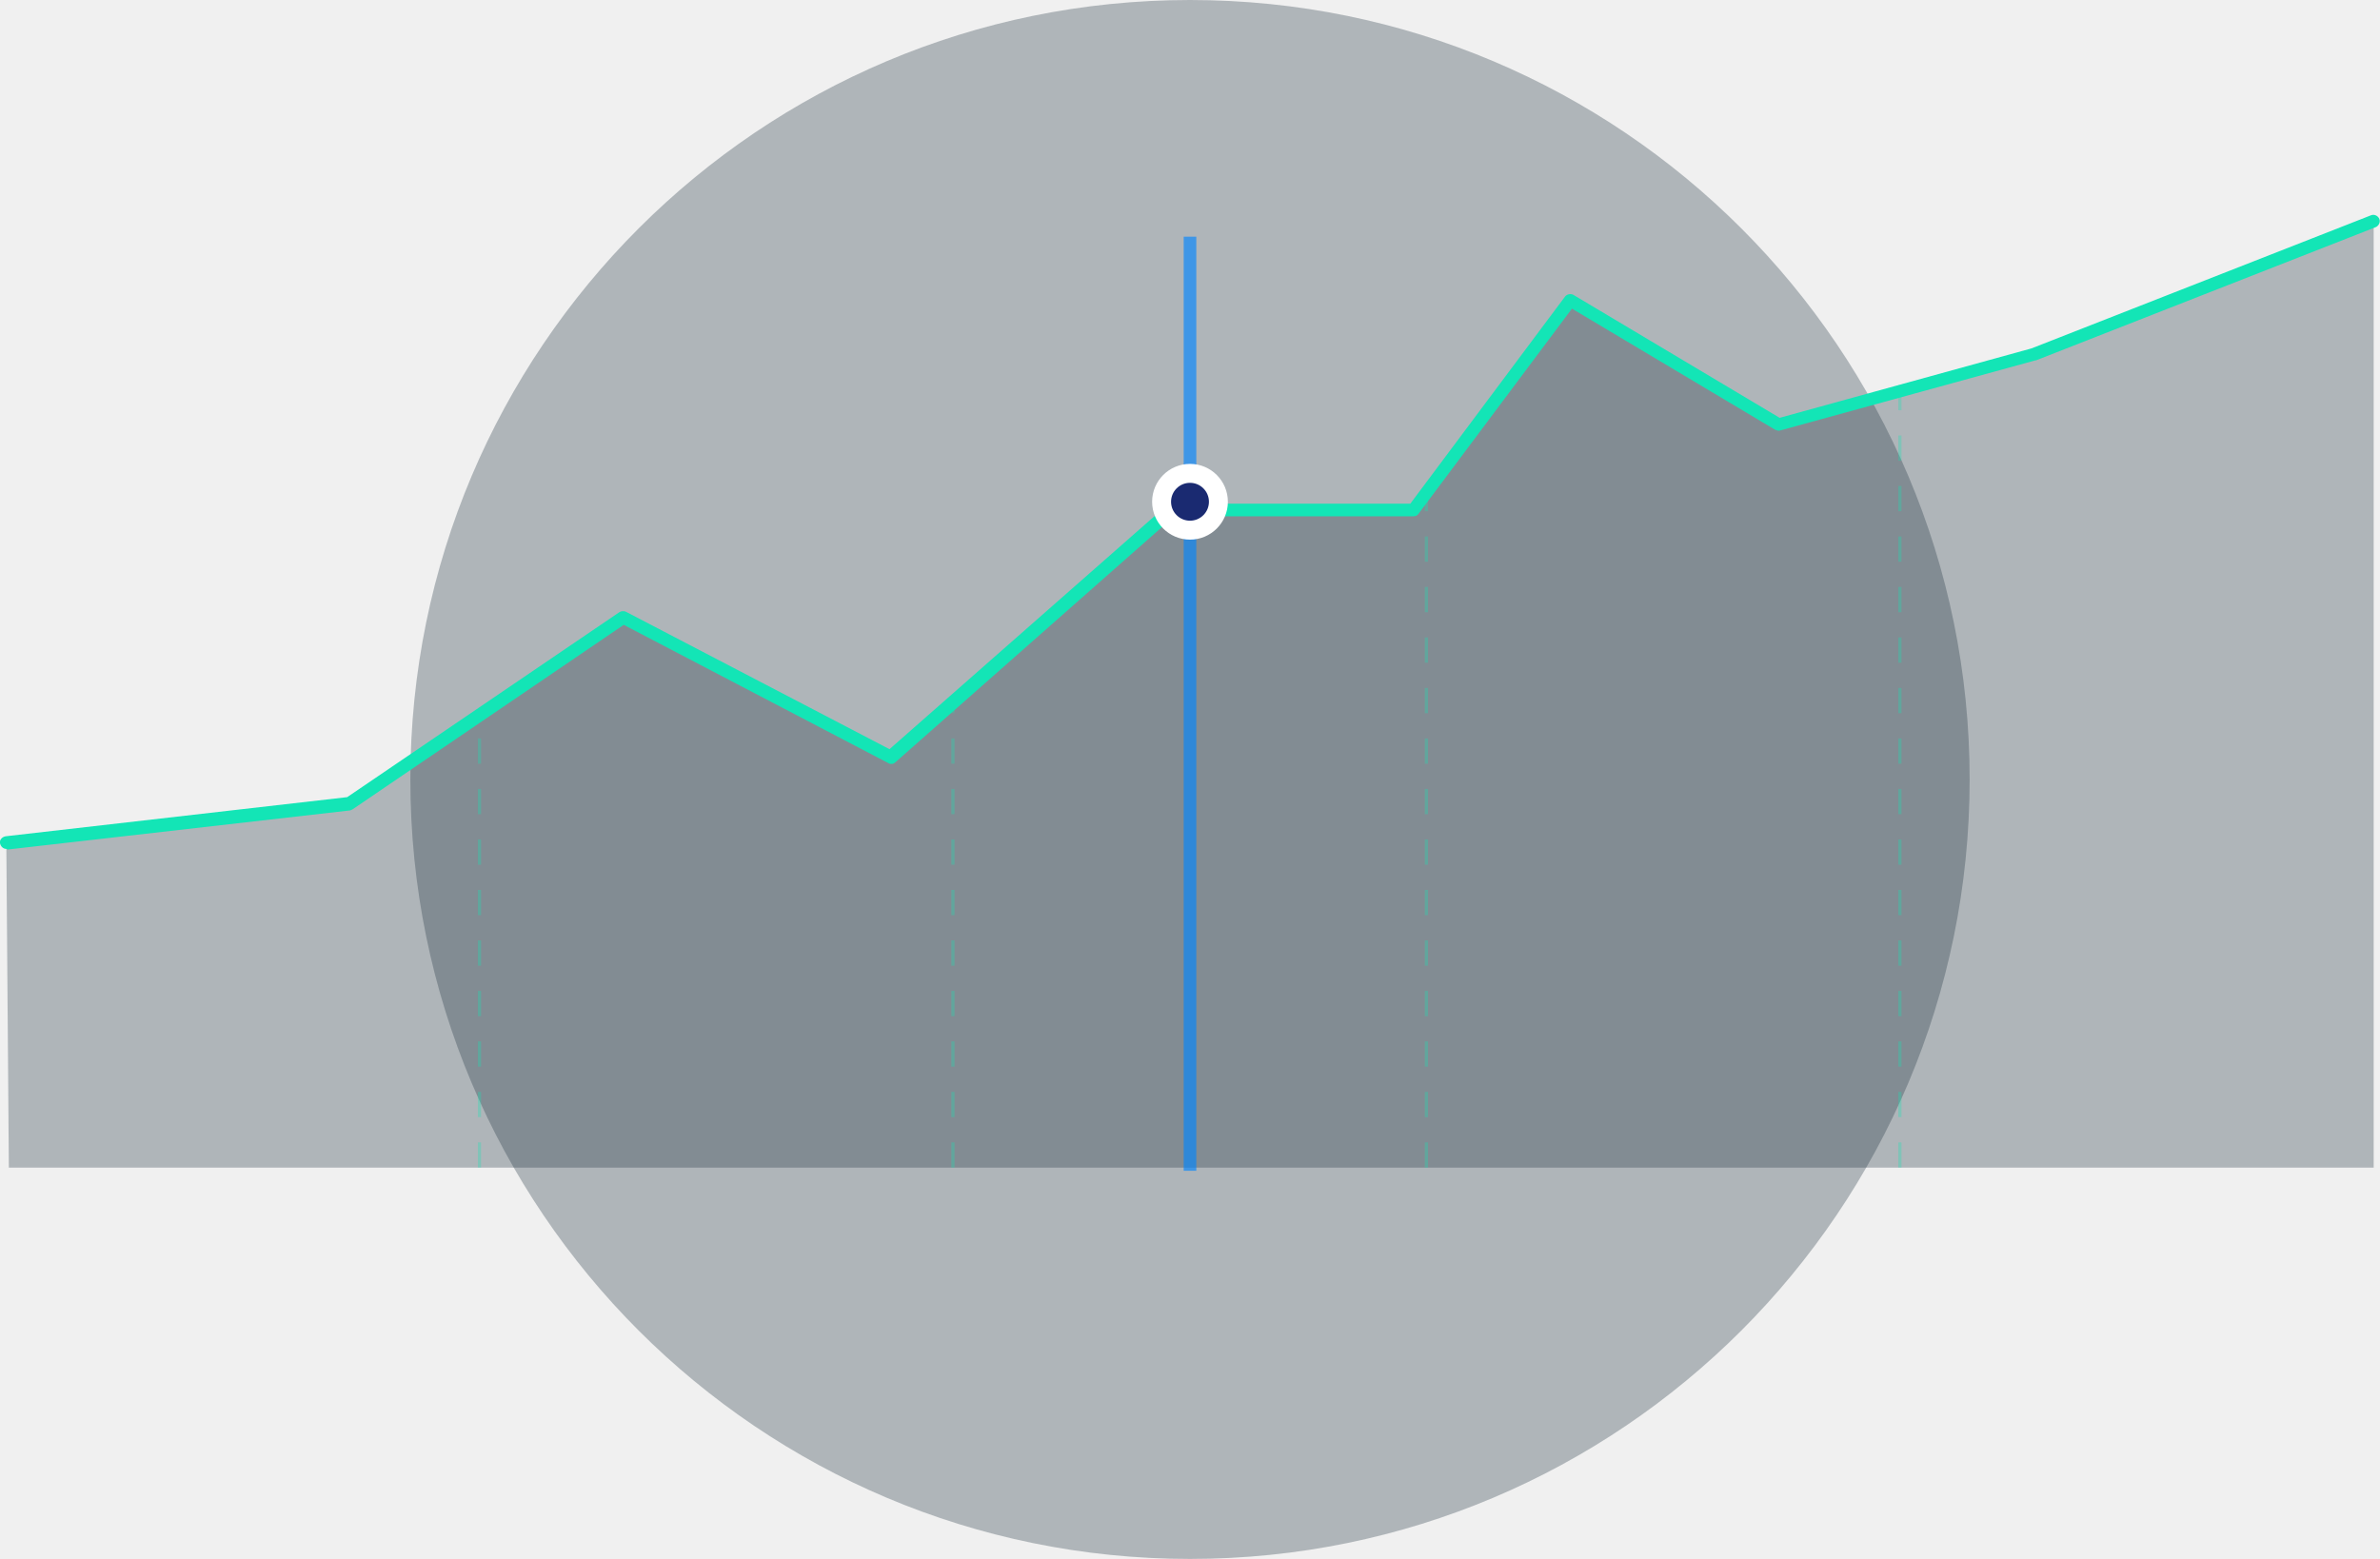
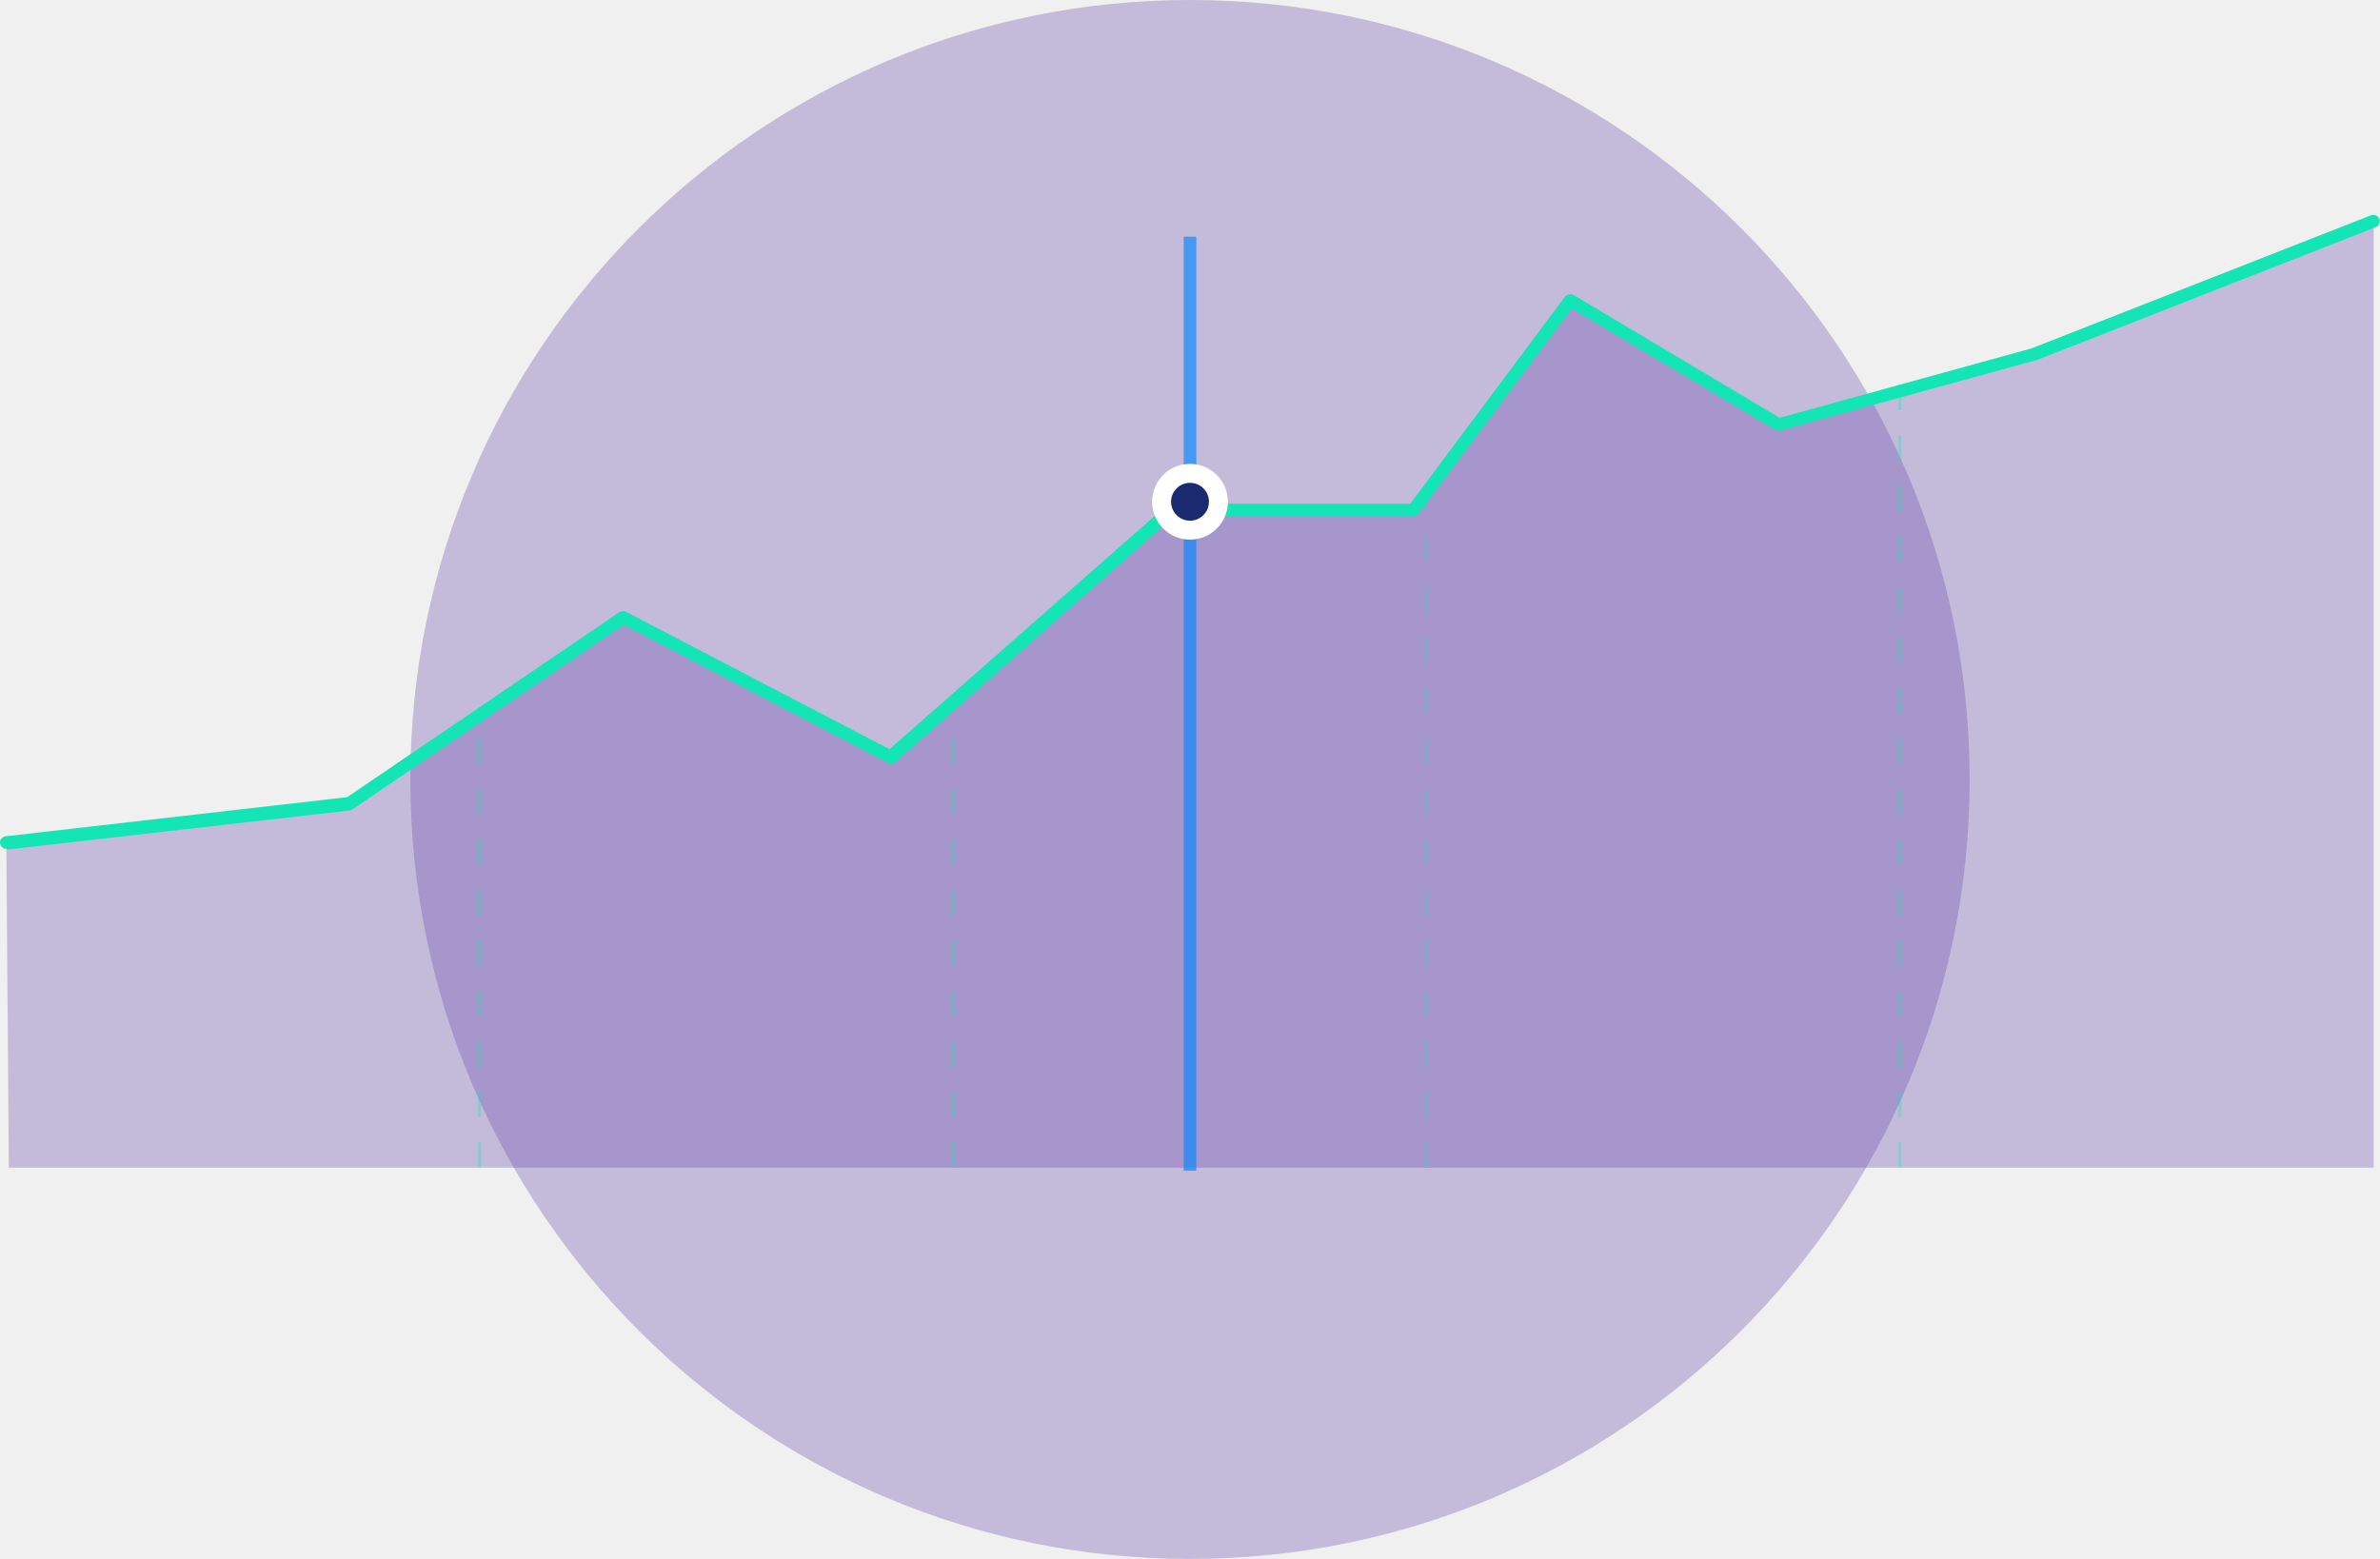
<svg xmlns="http://www.w3.org/2000/svg" width="377px" height="247px" viewBox="0 0 377 247" version="1.1">
  <defs>
    <linearGradient x1="50.003%" y1="0.009%" x2="50.003%" y2="89.469%" id="linearGradient-1">
-       <stop stop-color="#192C3A" offset="0%" />
-       <stop stop-color="#192C3A" offset="100%" />
+       <stop stop-color="#5D41A8" offset="0%" />
+       <stop stop-color="#5D41A8" offset="100%" />
    </linearGradient>
    <linearGradient x1="50%" y1="100.02%" x2="50%" y2="0.02%" id="linearGradient-2">
-       <stop stop-color="#192C3A" offset="0%" />
-       <stop stop-color="#192C3A" offset="100%" />
+       <stop stop-color="#5D41A8" offset="0%" />
+       <stop stop-color="#5D41A8" offset="100%" />
    </linearGradient>
  </defs>
  <g id="Page-1" stroke="none" stroke-width="1" fill="none" fill-rule="evenodd">
    <g id="tour-currency" transform="translate(-1, 0)">
      <path d="M189.5,247 C257.7,247 313,191.7 313,123.5 C313,55.3 257.7,0 189.5,0 C121.3,0 66,55.3 66,123.5 C66,191.7 121.3,247 189.5,247 Z" id="Shape" fill="url(#linearGradient-1)" fill-rule="nonzero" opacity="0.3" />
      <polygon id="Shape" fill="url(#linearGradient-2)" fill-rule="nonzero" opacity="0.3" points="56.3 127.3 99.7 97.8 142.1 119.9 186.6 80.7 224.9 80.7 249.7 47.5 282.8 67.2 323.2 56.1 377 35 377 185 152.1 185 2.4 185 2 133.5" />
      <g id="Group" opacity="0.3" transform="translate(76, 61)" fill-rule="nonzero" fill="#13E5B6">
        <path d="M226.2,124 L225.7,124 L225.7,120 L226.2,120 L226.2,124 Z M226.2,116 L225.7,116 L225.7,112 L226.2,112 L226.2,116 Z M226.2,108 L225.7,108 L225.7,104 L226.2,104 L226.2,108 Z M226.2,100 L225.7,100 L225.7,96 L226.2,96 L226.2,100 Z M226.2,92 L225.7,92 L225.7,88 L226.2,88 L226.2,92 Z M226.2,84 L225.7,84 L225.7,80 L226.2,80 L226.2,84 Z M226.2,76 L225.7,76 L225.7,72 L226.2,72 L226.2,76 Z M226.2,68 L225.7,68 L225.7,64 L226.2,64 L226.2,68 Z M226.2,60 L225.7,60 L225.7,56 L226.2,56 L226.2,60 Z M226.2,52 L225.7,52 L225.7,48 L226.2,48 L226.2,52 Z M226.2,44 L225.7,44 L225.7,40 L226.2,40 L226.2,44 Z M226.2,36 L225.7,36 L225.7,32 L226.2,32 L226.2,36 Z M226.2,28 L225.7,28 L225.7,24 L226.2,24 L226.2,28 Z M226.2,20 L225.7,20 L225.7,16 L226.2,16 L226.2,20 Z M226.2,12 L225.7,12 L225.7,8 L226.2,8 L226.2,12 Z M226.2,4 L225.7,4 L225.7,0 L226.2,0 L226.2,4 Z" id="Shape" />
        <path d="M151.2,124 L150.7,124 L150.7,120 L151.2,120 L151.2,124 Z M151.2,116 L150.7,116 L150.7,112 L151.2,112 L151.2,116 Z M151.2,108 L150.7,108 L150.7,104 L151.2,104 L151.2,108 Z M151.2,100 L150.7,100 L150.7,96 L151.2,96 L151.2,100 Z M151.2,92 L150.7,92 L150.7,88 L151.2,88 L151.2,92 Z M151.2,84 L150.7,84 L150.7,80 L151.2,80 L151.2,84 Z M151.2,76 L150.7,76 L150.7,72 L151.2,72 L151.2,76 Z M151.2,68 L150.7,68 L150.7,64 L151.2,64 L151.2,68 Z M151.2,60 L150.7,60 L150.7,56 L151.2,56 L151.2,60 Z M151.2,52 L150.7,52 L150.7,48 L151.2,48 L151.2,52 Z M151.2,44 L150.7,44 L150.7,40 L151.2,40 L151.2,44 Z M151.2,36 L150.7,36 L150.7,32 L151.2,32 L151.2,36 Z M151.2,28 L150.7,28 L150.7,24 L151.2,24 L151.2,28 Z M151.2,20 L150.7,20 L150.7,16.8 L151.2,16.8 L151.2,20 Z" id="Shape" />
        <path d="M76.2,124 L75.7,124 L75.7,120 L76.2,120 L76.2,124 Z M76.2,116 L75.7,116 L75.7,112 L76.2,112 L76.2,116 Z M76.2,108 L75.7,108 L75.7,104 L76.2,104 L76.2,108 Z M76.2,100 L75.7,100 L75.7,96 L76.2,96 L76.2,100 Z M76.2,92 L75.7,92 L75.7,88 L76.2,88 L76.2,92 Z M76.2,84 L75.7,84 L75.7,80 L76.2,80 L76.2,84 Z M76.2,76 L75.7,76 L75.7,72 L76.2,72 L76.2,76 Z M76.2,68 L75.7,68 L75.7,64 L76.2,64 L76.2,68 Z M76.2,60 L75.7,60 L75.7,56 L76.2,56 L76.2,60 Z M76.2,52 L75.7,52 L75.7,50 L76.2,50 L76.2,52 Z" id="Shape" />
        <path d="M1.2,124 L0.7,124 L0.7,120 L1.2,120 L1.2,124 Z M1.2,116 L0.7,116 L0.7,112 L1.2,112 L1.2,116 Z M1.2,108 L0.7,108 L0.7,104 L1.2,104 L1.2,108 Z M1.2,100 L0.7,100 L0.7,96 L1.2,96 L1.2,100 Z M1.2,92 L0.7,92 L0.7,88 L1.2,88 L1.2,92 Z M1.2,84 L0.7,84 L0.7,80 L1.2,80 L1.2,84 Z M1.2,76 L0.7,76 L0.7,72 L1.2,72 L1.2,76 Z M1.2,68 L0.7,68 L0.7,64 L1.2,64 L1.2,68 Z M1.2,60 L0.7,60 L0.7,56 L1.2,56 L1.2,60 Z" id="Shape" />
      </g>
      <path d="M2,134.5 C1.5,134.5 1.1,134.1 1,133.6 C0.9,133.1 1.3,132.6 1.9,132.5 L56,126.3 L99.1,97 C99.4,96.8 99.8,96.8 100.1,96.9 L141.9,118.7 L185.9,80 C186.1,79.8 186.3,79.8 186.6,79.8 L224.4,79.8 L248.9,47 C249.2,46.6 249.8,46.5 250.2,46.7 L282.9,66.2 L322.8,55.2 L376.6,34.1 C377.1,33.9 377.7,34.2 377.9,34.7 C378.1,35.2 377.8,35.8 377.3,36 L323.5,57.1 L323.4,57.1 L283,68.2 C282.7,68.3 282.5,68.2 282.2,68.1 L250,48.9 L225.7,81.4 C225.5,81.7 225.2,81.8 224.9,81.8 L187,81.8 L142.8,120.8 C142.5,121.1 142,121.1 141.7,120.9 L99.8,99 L56.9,128.2 C56.8,128.3 56.6,128.3 56.5,128.4 L2.2,134.6 C2.1,134.5 2,134.5 2,134.5 Z" id="Shape" fill="#13E5B6" fill-rule="nonzero" />
      <g id="Group" transform="translate(185, 38)">
        <path d="M4.5,0.5 L4.5,146.5" id="Line_1_" stroke="#0085FF" stroke-width="2" stroke-linecap="square" opacity="0.64" />
        <circle id="dot" stroke="#FFFFFF" stroke-width="3" fill="#1A2A71" fill-rule="nonzero" cx="4.5" cy="41.5" r="4.5" />
      </g>
    </g>
  </g>
</svg>
